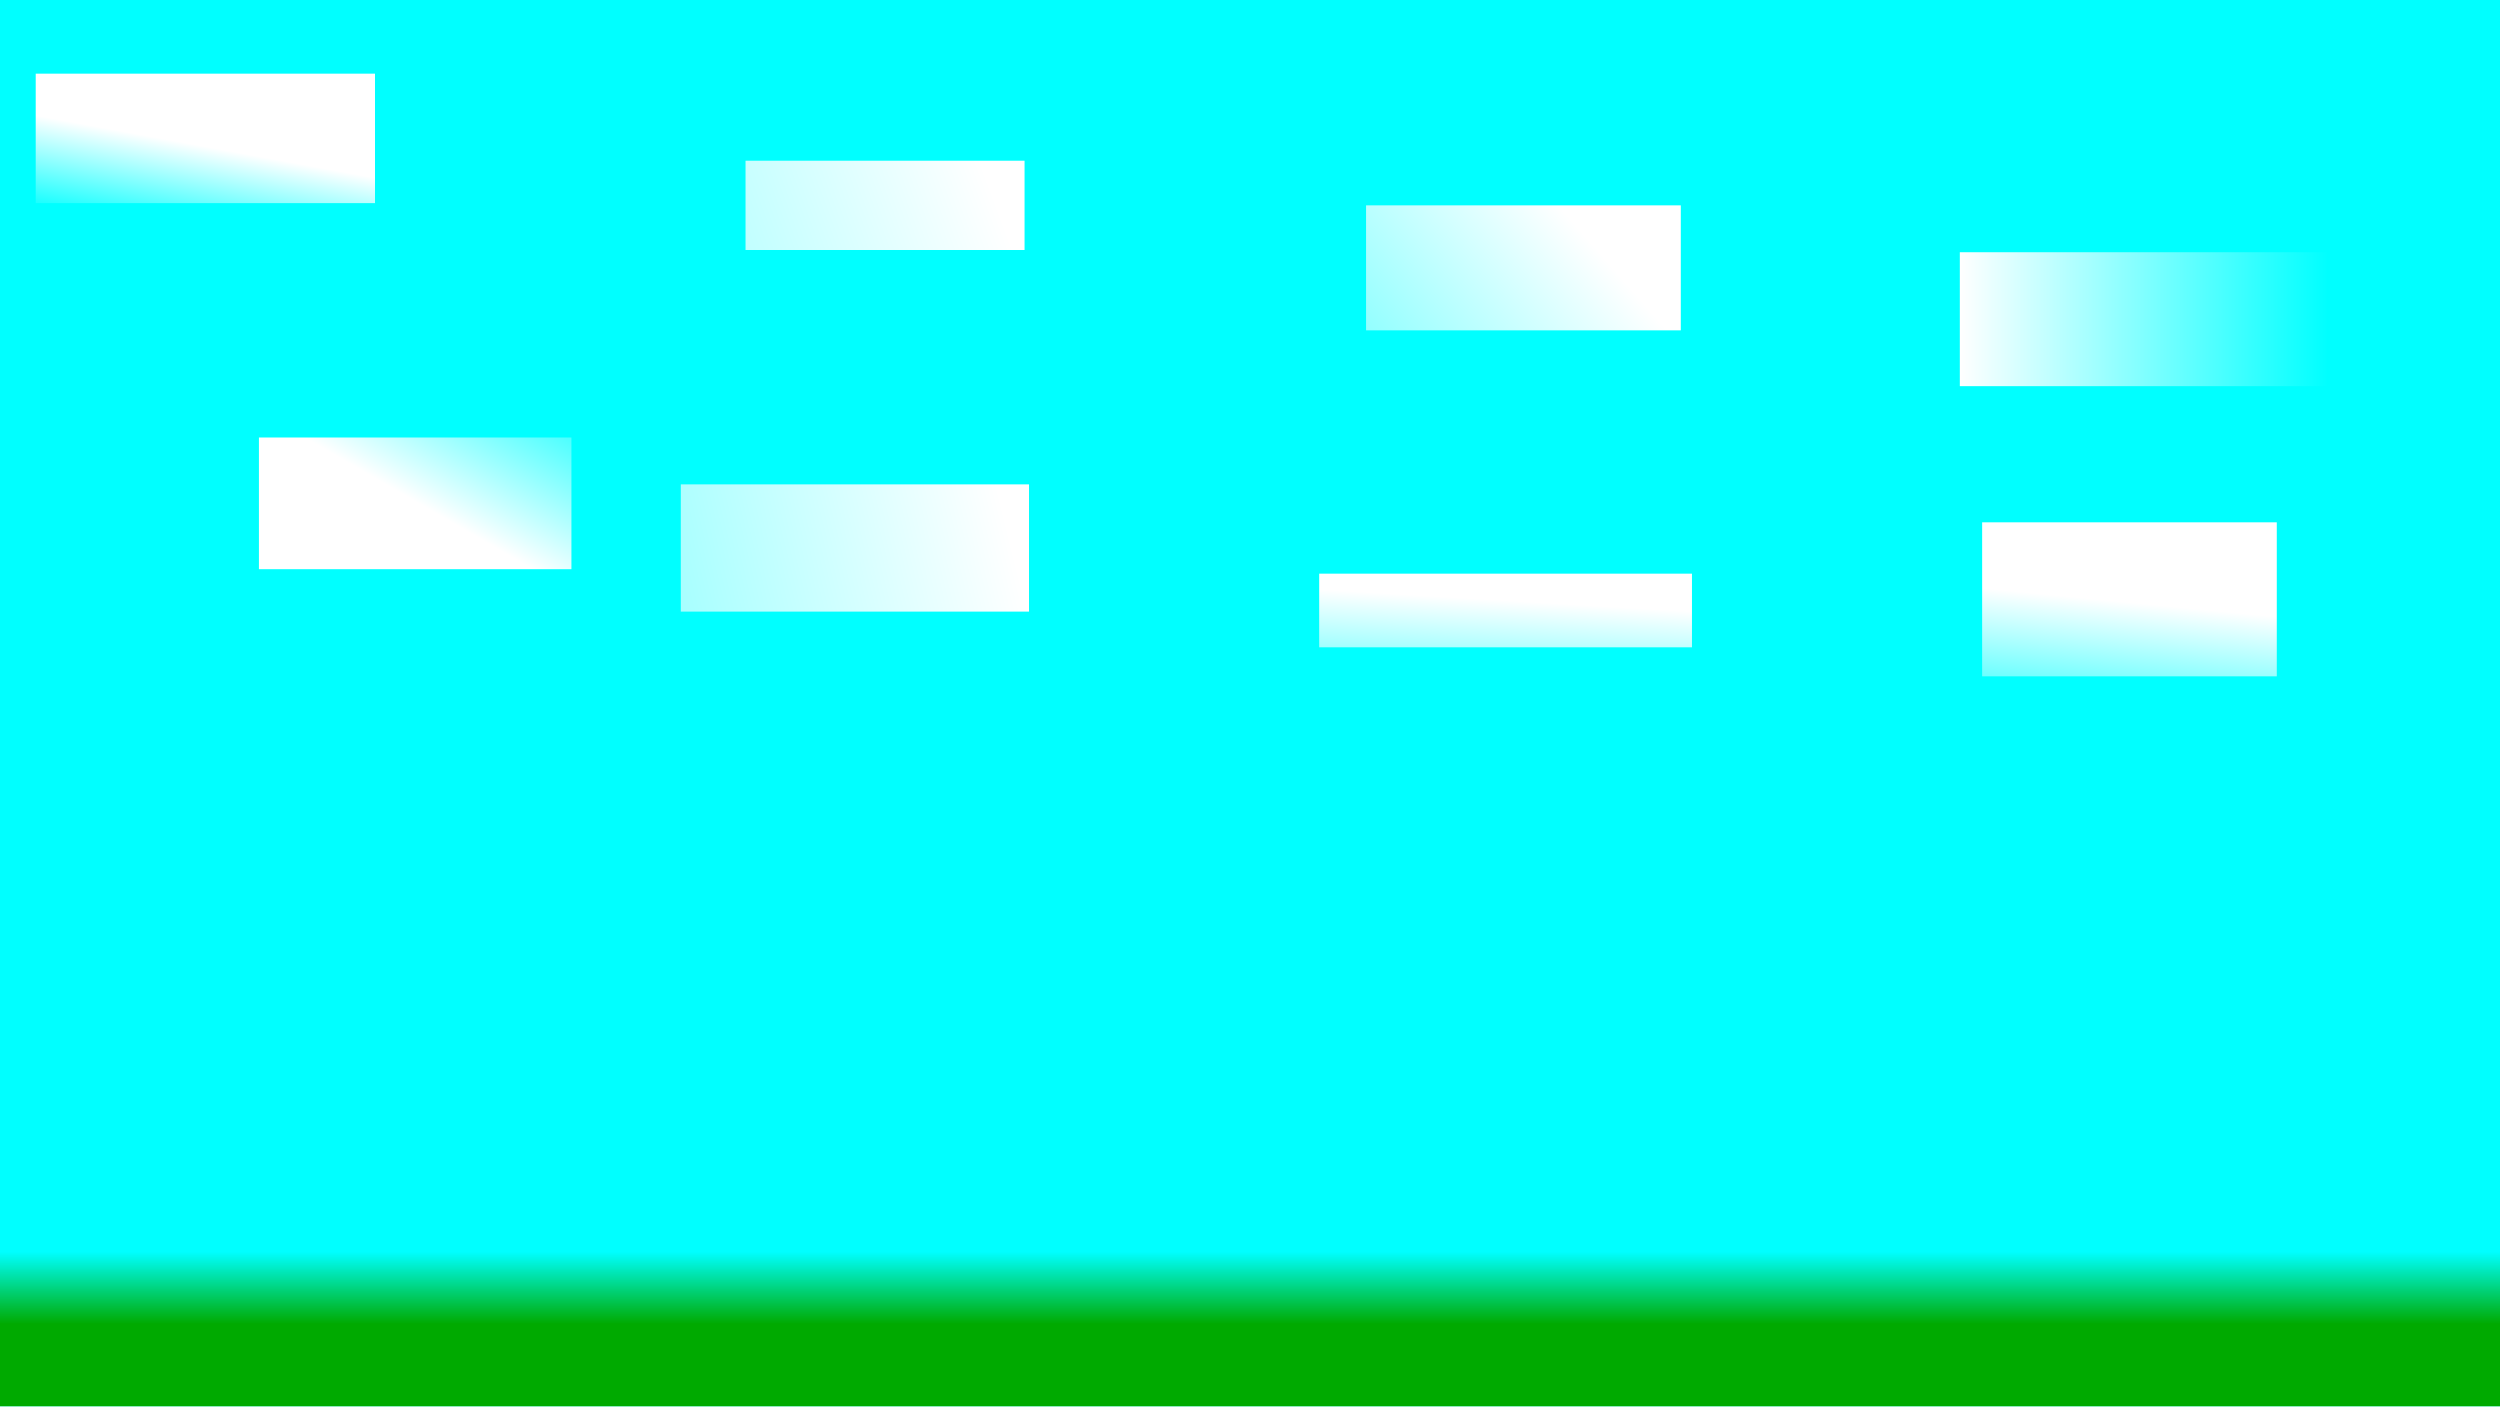
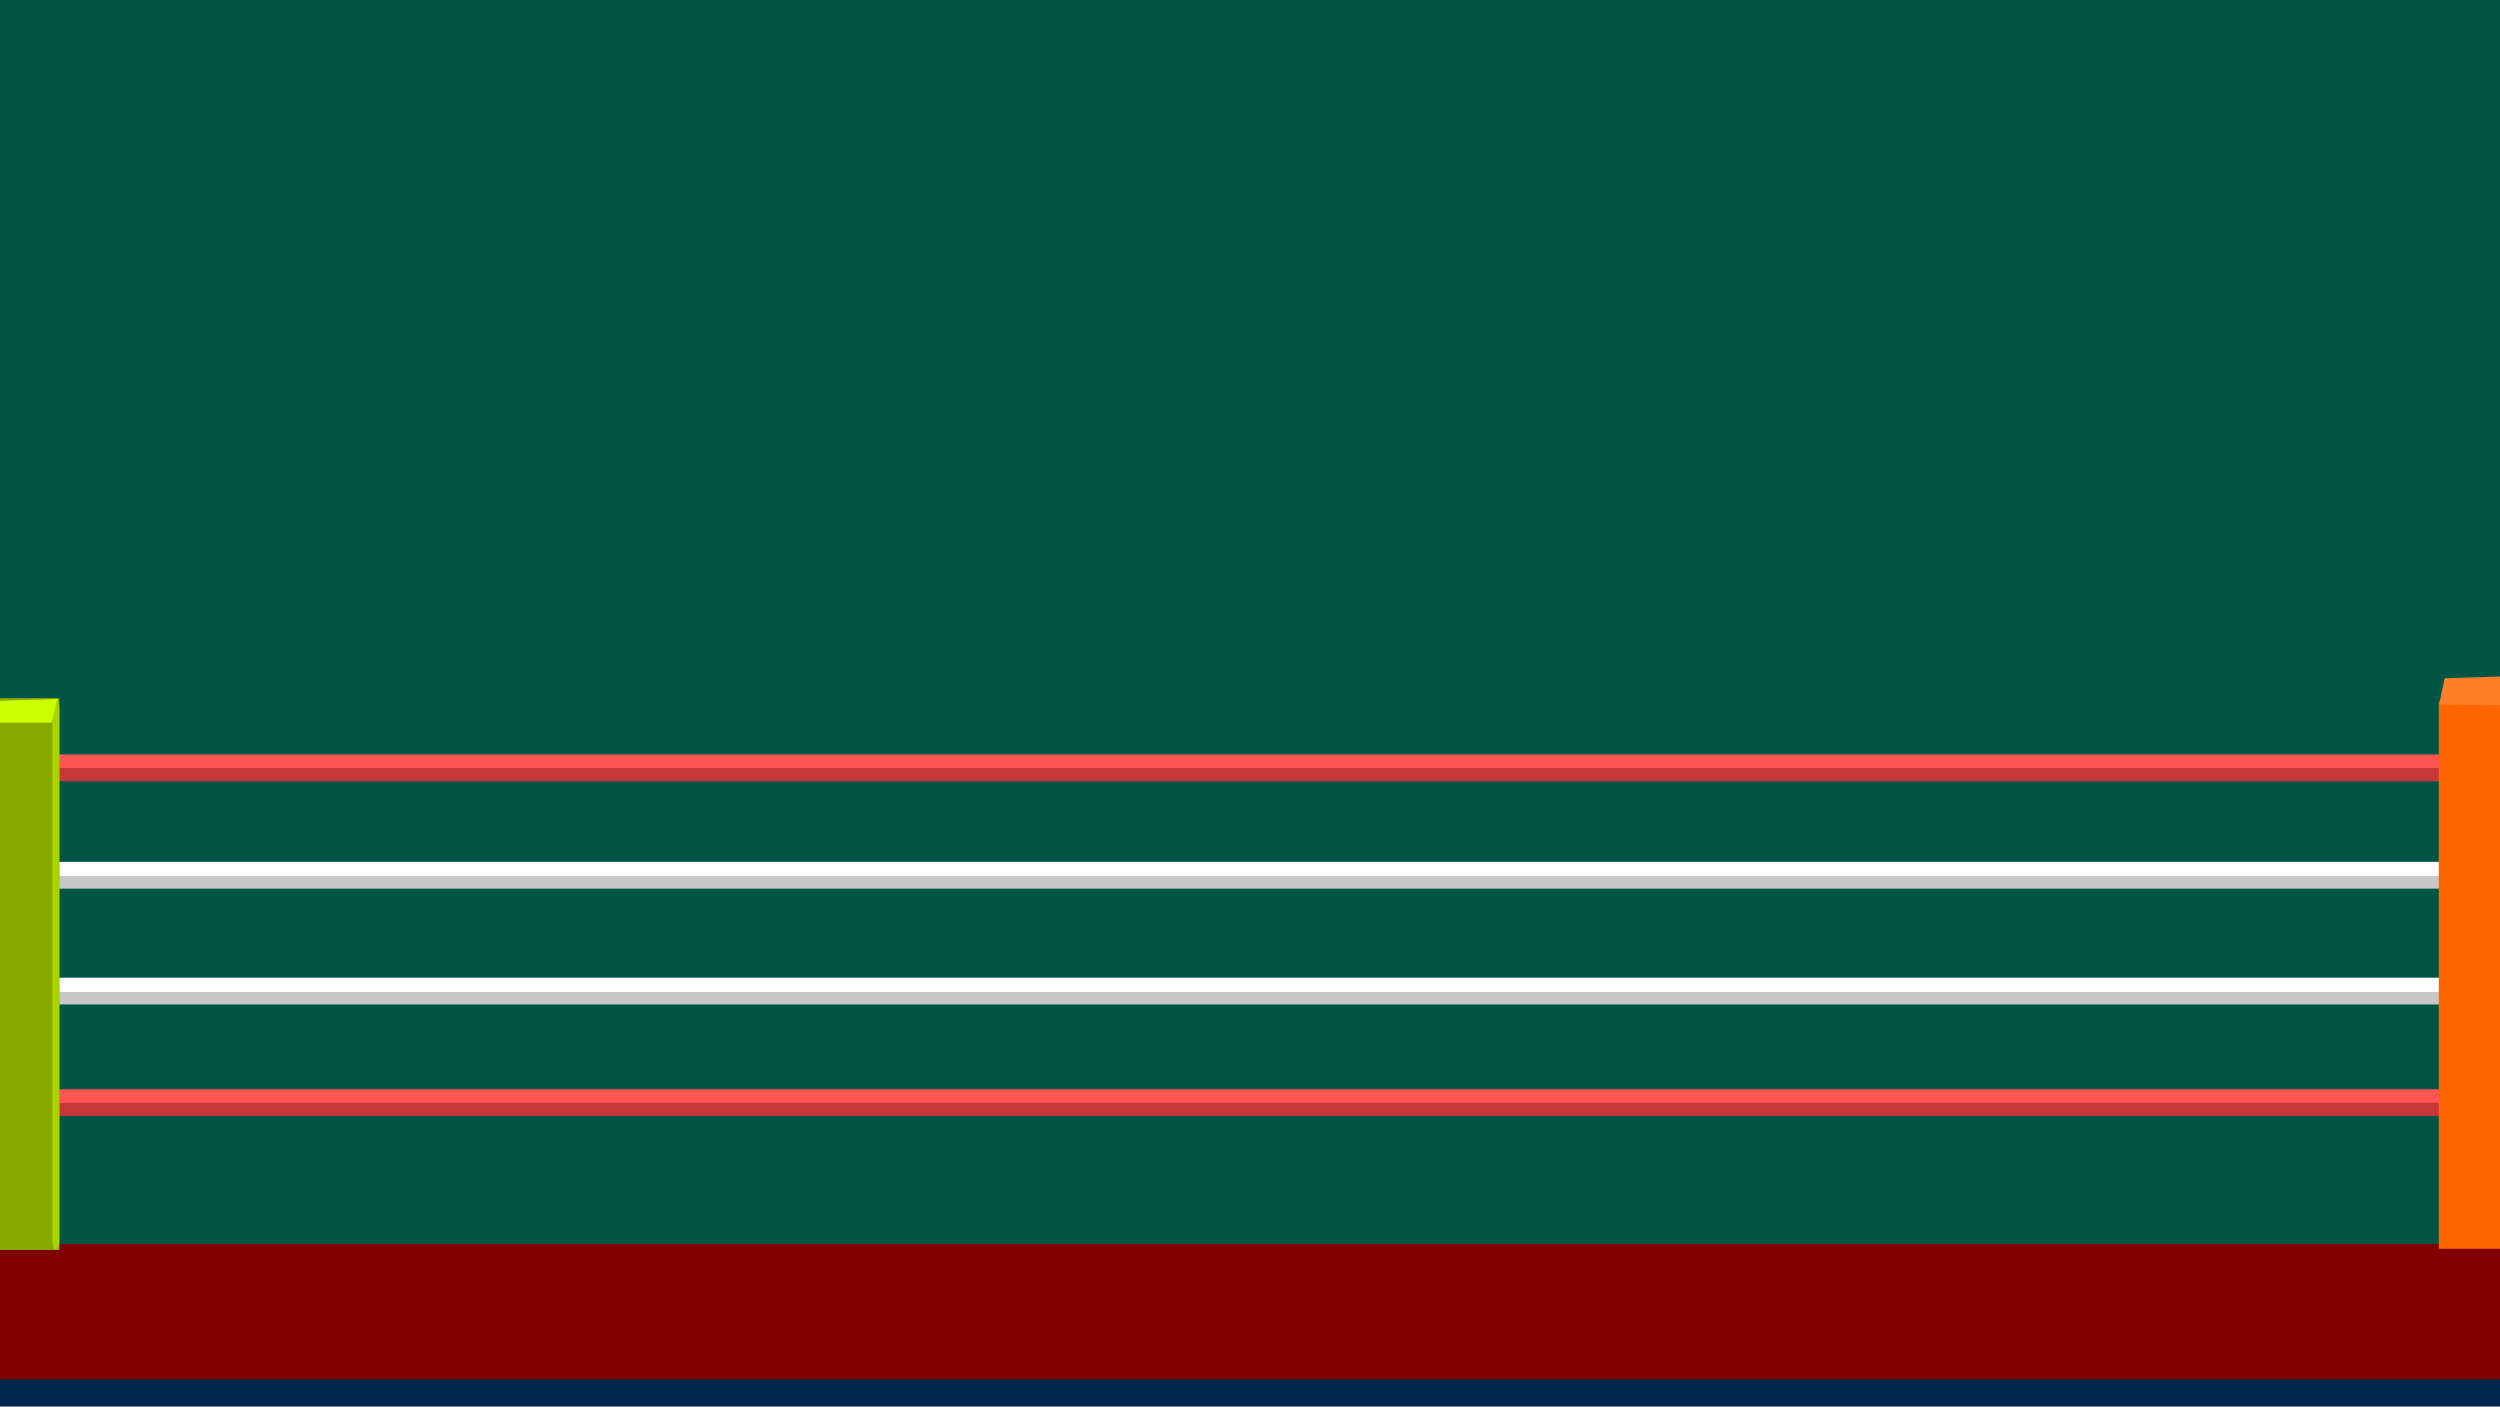
<svg xmlns="http://www.w3.org/2000/svg" xmlns:xlink="http://www.w3.org/1999/xlink" width="560" height="315" viewBox="0 0 560 315" id="svg2" version="1.1">
  <defs id="defs4">
-     <linearGradient id="linearGradient3774">
-       <stop style="stop-color:#ffffff;stop-opacity:1;" offset="0" id="stop3776" />
-       <stop style="stop-color:#ffffff;stop-opacity:0;" offset="1" id="stop3778" />
+     <linearGradient id="linearGradient5243">
+       <stop style="stop-color:#ffffff;stop-opacity:1" offset="0" id="stop5245" />
+       <stop id="stop5251" offset="0.5" style="stop-color:#ffffff;stop-opacity:1" />
+       <stop style="stop-color:#c8c8c8;stop-opacity:1" offset="0.5" id="stop5253" />
+       <stop style="stop-color:#c8c8c8;stop-opacity:1" offset="1" id="stop5247" />
    </linearGradient>
-     <linearGradient id="linearGradient3766">
-       <stop style="stop-color:#ffffff;stop-opacity:1;" offset="0" id="stop3768" />
-       <stop style="stop-color:#ffffff;stop-opacity:0;" offset="1" id="stop3770" />
+     <linearGradient id="linearGradient5203">
+       <stop style="stop-color:#ff5555;stop-opacity:1" offset="0" id="stop5205" />
+       <stop id="stop5211" offset="0.5" style="stop-color:#ff5555;stop-opacity:1" />
+       <stop style="stop-color:#c83737;stop-opacity:1" offset="0.536" id="stop5213" />
+       <stop style="stop-color:#c83737;stop-opacity:1" offset="1" id="stop5207" />
    </linearGradient>
-     <linearGradient id="linearGradient3758">
-       <stop style="stop-color:#ffffff;stop-opacity:1;" offset="0" id="stop3760" />
-       <stop style="stop-color:#ffffff;stop-opacity:0;" offset="1" id="stop3762" />
-     </linearGradient>
-     <linearGradient id="linearGradient3750">
-       <stop style="stop-color:#ffffff;stop-opacity:1;" offset="0" id="stop3752" />
-       <stop style="stop-color:#ffffff;stop-opacity:0;" offset="1" id="stop3754" />
-     </linearGradient>
-     <linearGradient id="linearGradient3742">
-       <stop style="stop-color:#ffffff;stop-opacity:1;" offset="0" id="stop3744" />
-       <stop style="stop-color:#ffffff;stop-opacity:0;" offset="1" id="stop3746" />
-     </linearGradient>
-     <linearGradient id="linearGradient3734">
-       <stop style="stop-color:#ffffff;stop-opacity:1;" offset="0" id="stop3736" />
-       <stop style="stop-color:#ffffff;stop-opacity:0;" offset="1" id="stop3738" />
-     </linearGradient>
-     <linearGradient id="linearGradient3726">
-       <stop style="stop-color:#ffffff;stop-opacity:1;" offset="0" id="stop3728" />
-       <stop style="stop-color:#ffffff;stop-opacity:0;" offset="1" id="stop3730" />
-     </linearGradient>
-     <linearGradient id="linearGradient3718">
-       <stop style="stop-color:#ffffff;stop-opacity:1;" offset="0" id="stop3720" />
-       <stop style="stop-color:#ffffff;stop-opacity:0;" offset="1" id="stop3722" />
-     </linearGradient>
-     <linearGradient id="linearGradient3370">
-       <stop style="stop-color:#00aa00;stop-opacity:1;" offset="0" id="stop3372" />
-       <stop style="stop-color:#00aa00;stop-opacity:0;" offset="1" id="stop3374" />
-     </linearGradient>
-     <linearGradient xlink:href="#linearGradient3370" id="linearGradient3376" x1="49.851" y1="1033.977" x2="49.851" y2="1017.796" gradientUnits="userSpaceOnUse" />
-     <linearGradient xlink:href="#linearGradient3718" id="linearGradient3724" x1="55.376" y1="771.898" x2="51.473" y2="793.111" gradientUnits="userSpaceOnUse" />
-     <linearGradient xlink:href="#linearGradient3726" id="linearGradient3732" x1="96.184" y1="851.526" x2="117.393" y2="814.757" gradientUnits="userSpaceOnUse" />
-     <linearGradient xlink:href="#linearGradient3734" id="linearGradient3740" x1="218.619" y1="770.634" x2="1.812" y2="851.244" gradientUnits="userSpaceOnUse" />
-     <linearGradient xlink:href="#linearGradient3742" id="linearGradient3748" x1="225.567" y1="855.079" x2="13.435" y2="907.405" gradientUnits="userSpaceOnUse" />
-     <linearGradient xlink:href="#linearGradient3750" id="linearGradient3756" x1="352.669" y1="787.463" x2="262.656" y2="865.952" gradientUnits="userSpaceOnUse" />
-     <linearGradient xlink:href="#linearGradient3758" id="linearGradient3764" x1="339.341" y1="871.991" x2="337.281" y2="906.639" gradientUnits="userSpaceOnUse" />
-     <linearGradient xlink:href="#linearGradient3766" id="linearGradient3772" x1="477.234" y1="872.319" x2="473.938" y2="906.26" gradientUnits="userSpaceOnUse" />
-     <linearGradient xlink:href="#linearGradient3774" id="linearGradient3780" x1="439" y1="808.862" x2="521.5" y2="808.862" gradientUnits="userSpaceOnUse" />
+     <linearGradient xlink:href="#linearGradient5203" id="linearGradient5209" x1="289.914" y1="906.466" x2="289.914" y2="912.132" gradientUnits="userSpaceOnUse" gradientTransform="translate(0,-2.1079165e-5)" />
+     <linearGradient xlink:href="#linearGradient5203" id="linearGradient5209-9" x1="289.914" y1="906.466" x2="289.914" y2="912.132" gradientUnits="userSpaceOnUse" gradientTransform="translate(-0.5050966,74.99996)" />
+     <linearGradient xlink:href="#linearGradient5243" id="linearGradient5249" x1="287.893" y1="861.443" x2="287.893" y2="938.215" gradientUnits="userSpaceOnUse" gradientTransform="matrix(1,0,0,0.07719938,0,864.1319)" />
+     <linearGradient xlink:href="#linearGradient5243" id="linearGradient5249-3" x1="287.893" y1="861.443" x2="287.893" y2="938.215" gradientUnits="userSpaceOnUse" gradientTransform="matrix(1,0,0,0.07719938,0.5051174,890.0709)" />
  </defs>
  <g id="layer1" transform="translate(0,-737.3622)">
-     <rect style="fill:#00ffff;fill-opacity:1" id="rect4432" width="560" height="315" x="0" y="737.362" />
-     <rect style="fill:url(#linearGradient3376);fill-opacity:1;opacity:1" id="rect4430" width="561.645" height="36.365" x="-1.01" y="1015.997" />
-     <rect style="fill:url(#linearGradient3724)" id="rect3378" width="76" height="29" x="8" y="753.862" />
-     <rect style="fill:url(#linearGradient3740)" id="rect3380" width="62.5" height="20" x="167" y="773.362" />
-     <rect style="fill:url(#linearGradient3756)" id="rect3382" width="70.5" height="28" x="306" y="783.362" />
-     <rect style="fill:url(#linearGradient3780)" id="rect3384" width="82.5" height="30" x="439" y="793.862" />
-     <rect style="fill:url(#linearGradient3764)" id="rect3386" width="83.5" height="16.5" x="295.5" y="865.862" />
-     <rect style="fill:url(#linearGradient3748);fill-opacity:1" id="rect3388" width="78" height="28.5" x="152.5" y="845.862" />
-     <rect style="fill:url(#linearGradient3732)" id="rect3390" width="70" height="29.5" x="58" y="835.362" />
-     <rect style="fill:url(#linearGradient3772)" id="rect3392" width="66" height="34.5" x="444" y="854.362" />
+     <rect style="fill:#005544;fill-opacity:1" id="rect4432" width="560" height="315" x="0" y="737.362" />
+     <rect style="fill:url(#linearGradient5249-3);fill-opacity:1" id="rect4490-6-6" width="560.635" height="6" x="0" y="956.362" />
+     <rect style="fill:url(#linearGradient5209-9);fill-opacity:1" id="rect4490-9" width="560.635" height="6" x="-0.505" y="981.362" />
+     <rect style="fill:#800000;fill-opacity:1;opacity:1" id="rect4430" width="561.645" height="36.365" x="-1.01" y="1015.997" />
+     <rect style="fill:url(#linearGradient5209);fill-opacity:1" id="rect4490" width="560.635" height="6" x="-1.3200869e-07" y="906.362" />
+     <rect style="fill:url(#linearGradient5249);fill-opacity:1" id="rect4490-6" width="560.635" height="6" x="-0.505" y="930.423" />
+     <rect style="fill:#00274e;fill-opacity:1" id="rect4538" width="564.675" height="6" x="-3.03" y="1046.362" />
+     <g id="g5320" transform="matrix(0.2601069,0,0,1.094893,-1.66928,-96.54098)">
+       <rect y="904.454" x="0" height="112.909" width="57.457" id="rect4895" style="opacity:1;fill:#88aa00;fill-opacity:1;stroke:none" />
+       <rect ry="2.025" y="904.625" x="51.518" height="112.595" width="6.061" id="rect5297" style="opacity:1;fill:#aad400;fill-opacity:1;stroke:none;stroke-opacity:1" />
+       <path id="path5293" d="m -0.345,909.473 51.307,-0.002 4.549,-4.833 -55.354,0.405 z" style="fill:#ccff00;fill-opacity:1;fill-rule:evenodd;stroke:none;stroke-width:1.058px;stroke-linecap:butt;stroke-linejoin:miter;stroke-opacity:1" />
+     </g>
+     <g id="g5331" transform="matrix(0.2515725,0,0,0.6437276,422.1886,361.7126)">
+       <rect ry="0" y="827.72" x="493.286" height="190.357" width="66.286" id="rect4899" style="opacity:1;fill:#ff6600;fill-opacity:1;stroke:none" />
+       <path id="path5327" d="m 493.571,828.664 67.857,0.342 -0.714,-10.215 -62.143,0.786 z" style="fill:#ff7f2a;fill-opacity:1;fill-rule:evenodd;stroke:none;stroke-width:1px;stroke-linecap:butt;stroke-linejoin:miter;stroke-opacity:1" />
+     </g>
  </g>
</svg>
